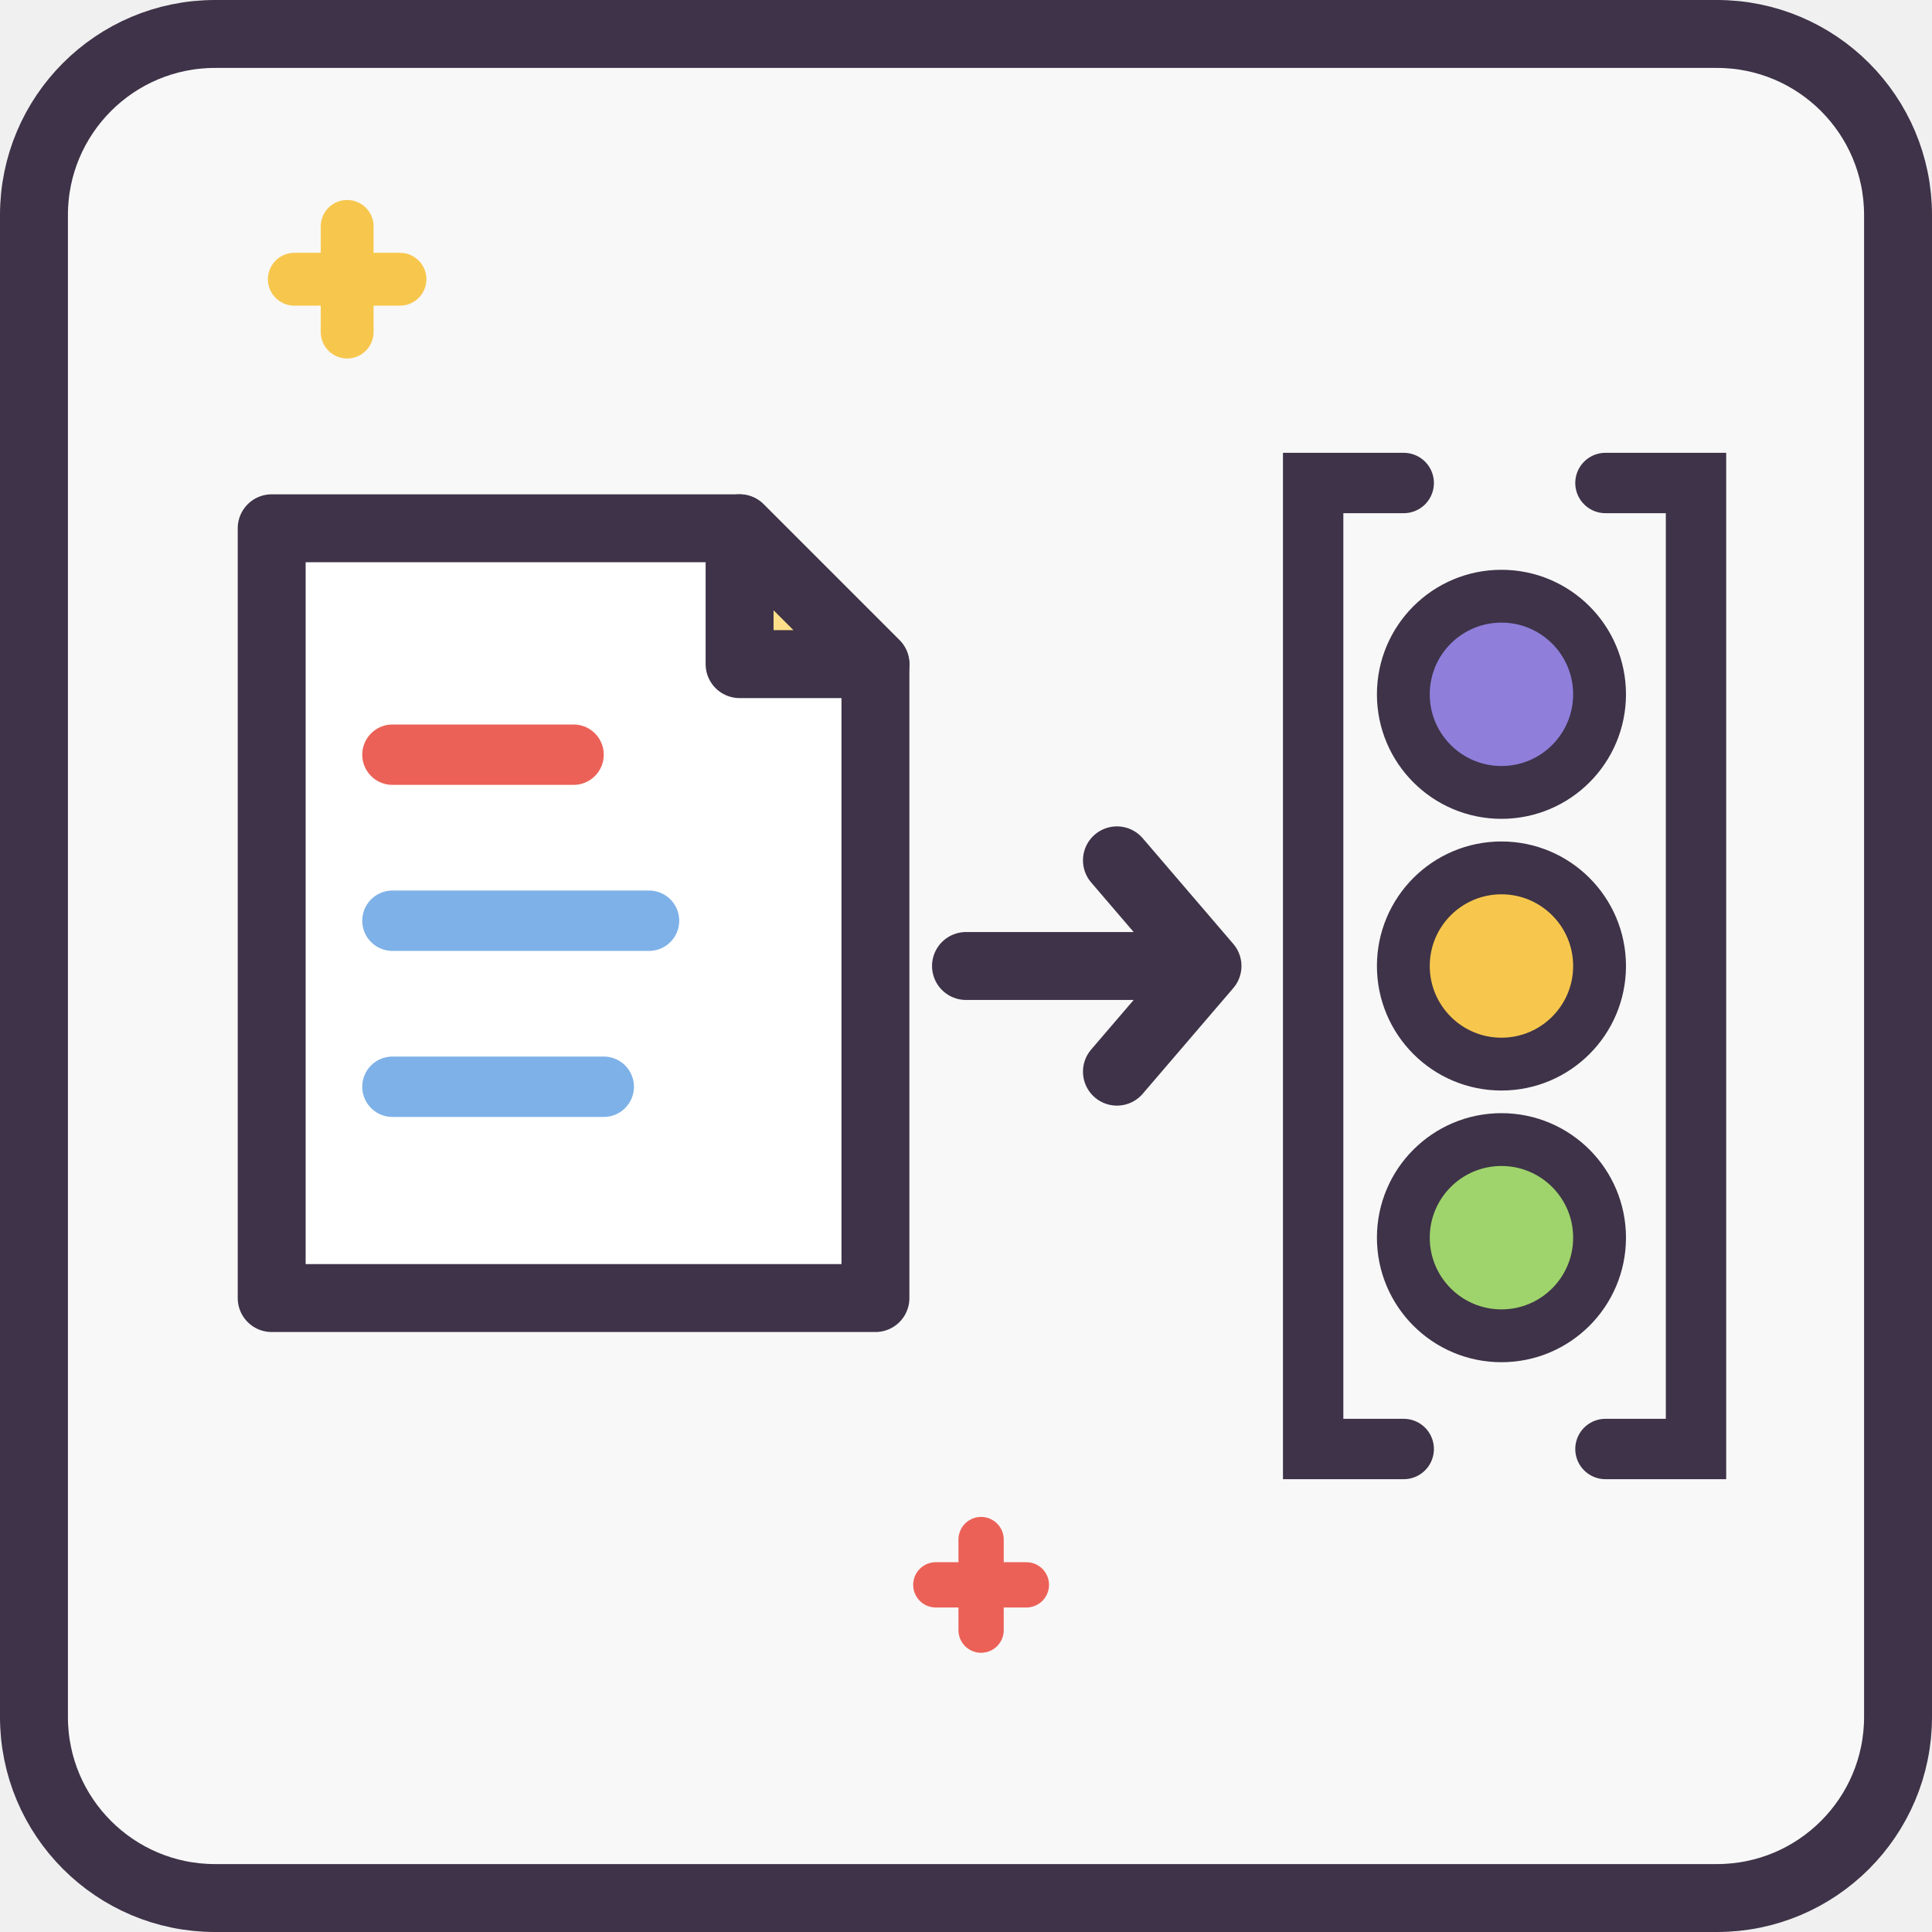
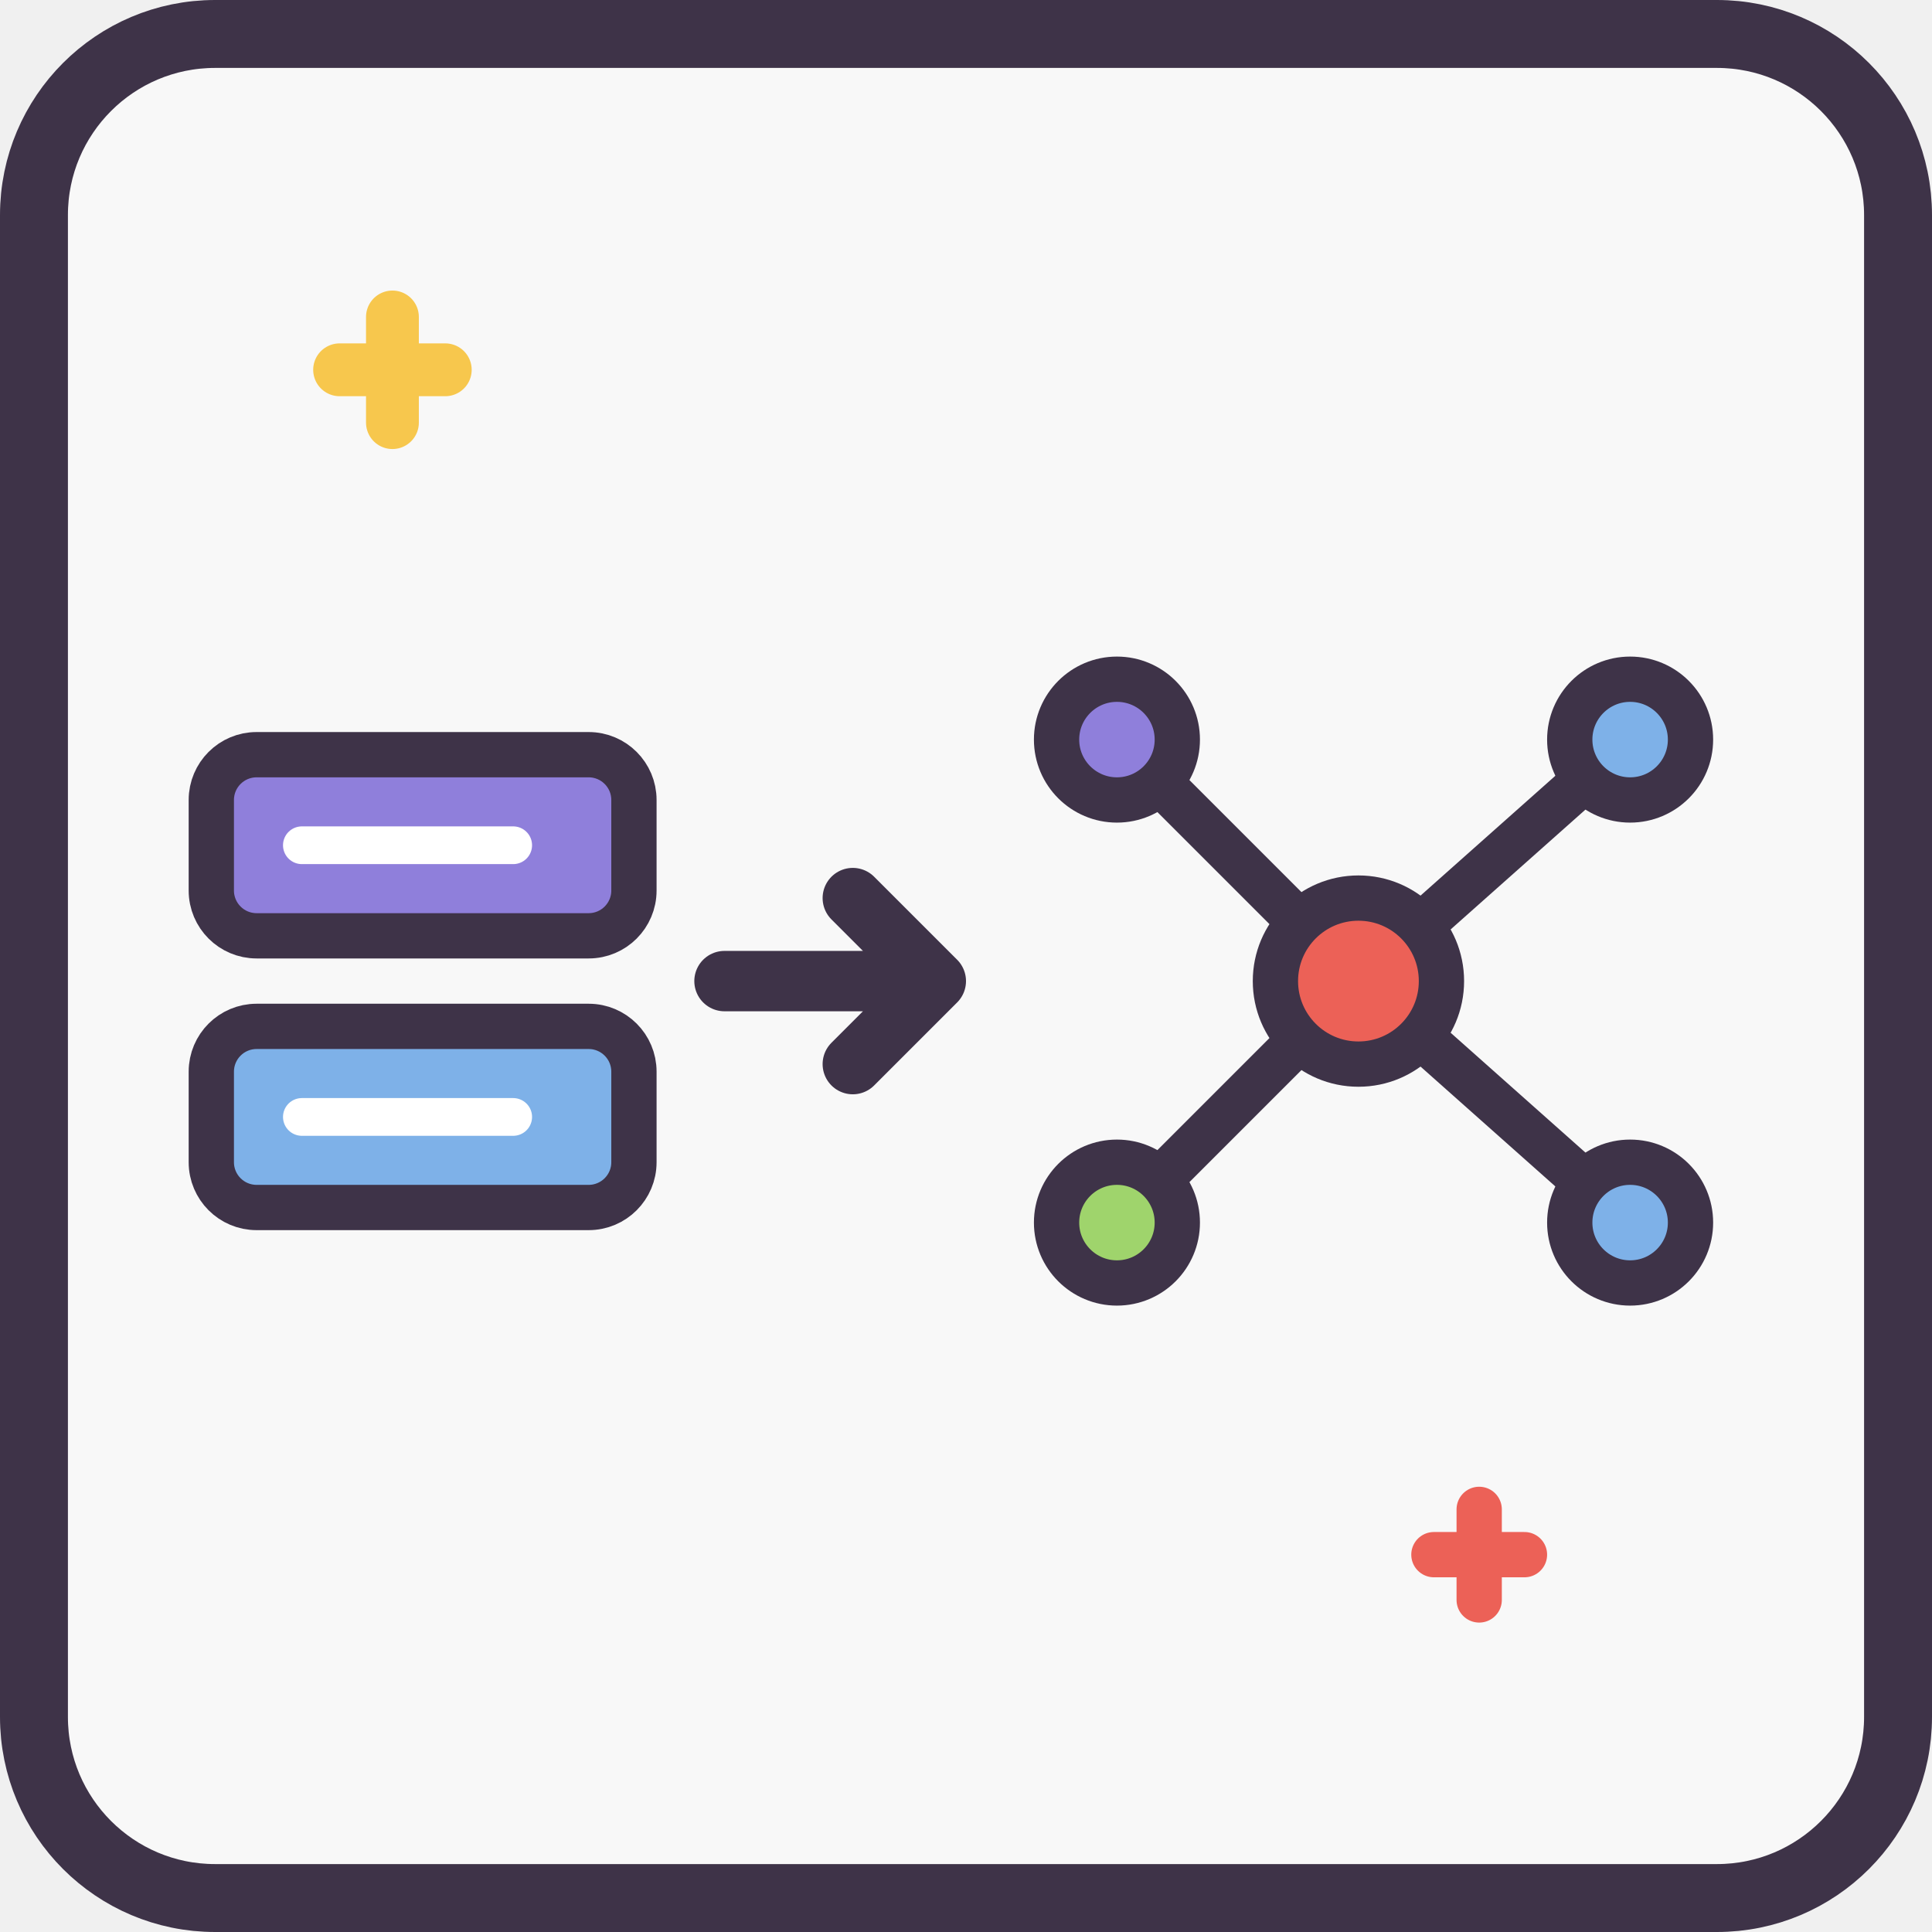
- <svg xmlns="http://www.w3.org/2000/svg" width="256" height="256">
-   <g>
-     <rect fill="none" id="canvas_background" height="602" width="802" y="-1" x="-1" />
+ <svg xmlns="http://www.w3.org/2000/svg" viewBox="0 0 256 256">
+   <rect x="4.5" y="4.5" width="247" height="247" rx="24" fill="#FFFFFF" fill-opacity="0.5" stroke="#3E3348" stroke-width="9" />
+   <rect x="28" y="100" width="56" height="24" rx="6" fill="#8F7FDB" stroke="#3E3348" stroke-width="6" />
+   <rect x="28" y="136" width="56" height="24" rx="6" fill="#7EB1E8" stroke="#3E3348" stroke-width="6" />
+   <g stroke="#fff" stroke-width="5" stroke-linecap="round" fill="none">
+     <path d="M40 112h28M40 148h28" />
  </g>
-   <g>
-     <rect id="svg_1" stroke-width="9" stroke="#3E3348" fill="#FFFFFF" fill-opacity="0.5" rx="24" height="247" width="247" y="4.5" x="4.5" />
-     <path id="svg_2" stroke-linejoin="round" stroke-width="9" stroke="#3E3348" fill="#fff" d="m36,70l62,0l18,18l0,84l-80,0l0,-102z" />
-     <path id="svg_3" stroke-linejoin="round" stroke-width="9" stroke="#3E3348" fill="#FFE08A" d="m98,70l0,18l18,0l-18,-18z" />
-     <g id="svg_4" fill="none" stroke-width="8" stroke-linecap="round">
-       <path id="svg_5" stroke="#EC6157" d="m52,100l24,0" />
-       <path id="svg_6" stroke="#7EB1E8" d="m52,122l34,0" />
-       <path id="svg_7" stroke="#7EB1E8" d="m52,144l28,0" />
-     </g>
-     <path id="svg_8" stroke-linejoin="round" stroke-linecap="round" stroke-width="9" stroke="#3E3348" fill="none" d="m128,128l32,0m0,0l-12,-14m12,14l-12,14" />
-     <path id="svg_9" stroke-linecap="round" stroke-width="8" stroke="#3E3348" fill="none" d="m186,64l-12,0l0,128l12,0" />
-     <path id="svg_10" stroke-linecap="round" stroke-width="8" stroke="#3E3348" fill="none" d="m212.731,64l12,0l0,128l-12,0" />
-     <circle id="svg_11" stroke-width="7" stroke="#3E3348" fill="#8F7FDB" r="13" cy="92" cx="198.95" />
-     <circle id="svg_12" stroke-width="7" stroke="#3E3348" fill="#F7C74D" r="13" cy="128" cx="198.95" />
-     <circle id="svg_13" stroke-width="7" stroke="#3E3348" fill="#9FD46C" r="13" cy="164" cx="198.95" />
-     <path id="svg_14" stroke-linecap="round" stroke-width="7" stroke="#F7C74D" d="m46,44l0,-14m-7,7l14,0" />
-     <path id="svg_15" stroke-linecap="round" stroke-width="6" stroke="#EC6157" d="m130,216l0,-12m-6,6l12,0" />
+   <path d="M96 130h28m0 0-11-11m11 11-11 11" fill="none" stroke="#3E3348" stroke-width="8" stroke-linecap="round" stroke-linejoin="round" />
+   <g stroke="#3E3348" stroke-width="6" fill="none">
+     <path d="M180 130 148 98M180 130 216 98M180 130 148 162M180 130 216 162" />
  </g>
+   <circle cx="148" cy="98" r="8" fill="#8F7FDB" stroke="#3E3348" stroke-width="6" />
+   <circle cx="216" cy="98" r="8" fill="#7EB1E8" stroke="#3E3348" stroke-width="6" />
+   <circle cx="148" cy="162" r="8" fill="#9FD46C" stroke="#3E3348" stroke-width="6" />
+   <circle cx="216" cy="162" r="8" fill="#7EB1E8" stroke="#3E3348" stroke-width="6" />
+   <circle cx="180" cy="130" r="11" fill="#EC6157" stroke="#3E3348" stroke-width="6" />
+   <path d="M52 56v-14M45 49h14" stroke="#F7C74D" stroke-width="7" stroke-linecap="round" />
+   <path d="M196 212v-12M190 206h12" stroke="#EC6157" stroke-width="6" stroke-linecap="round" />
</svg>
